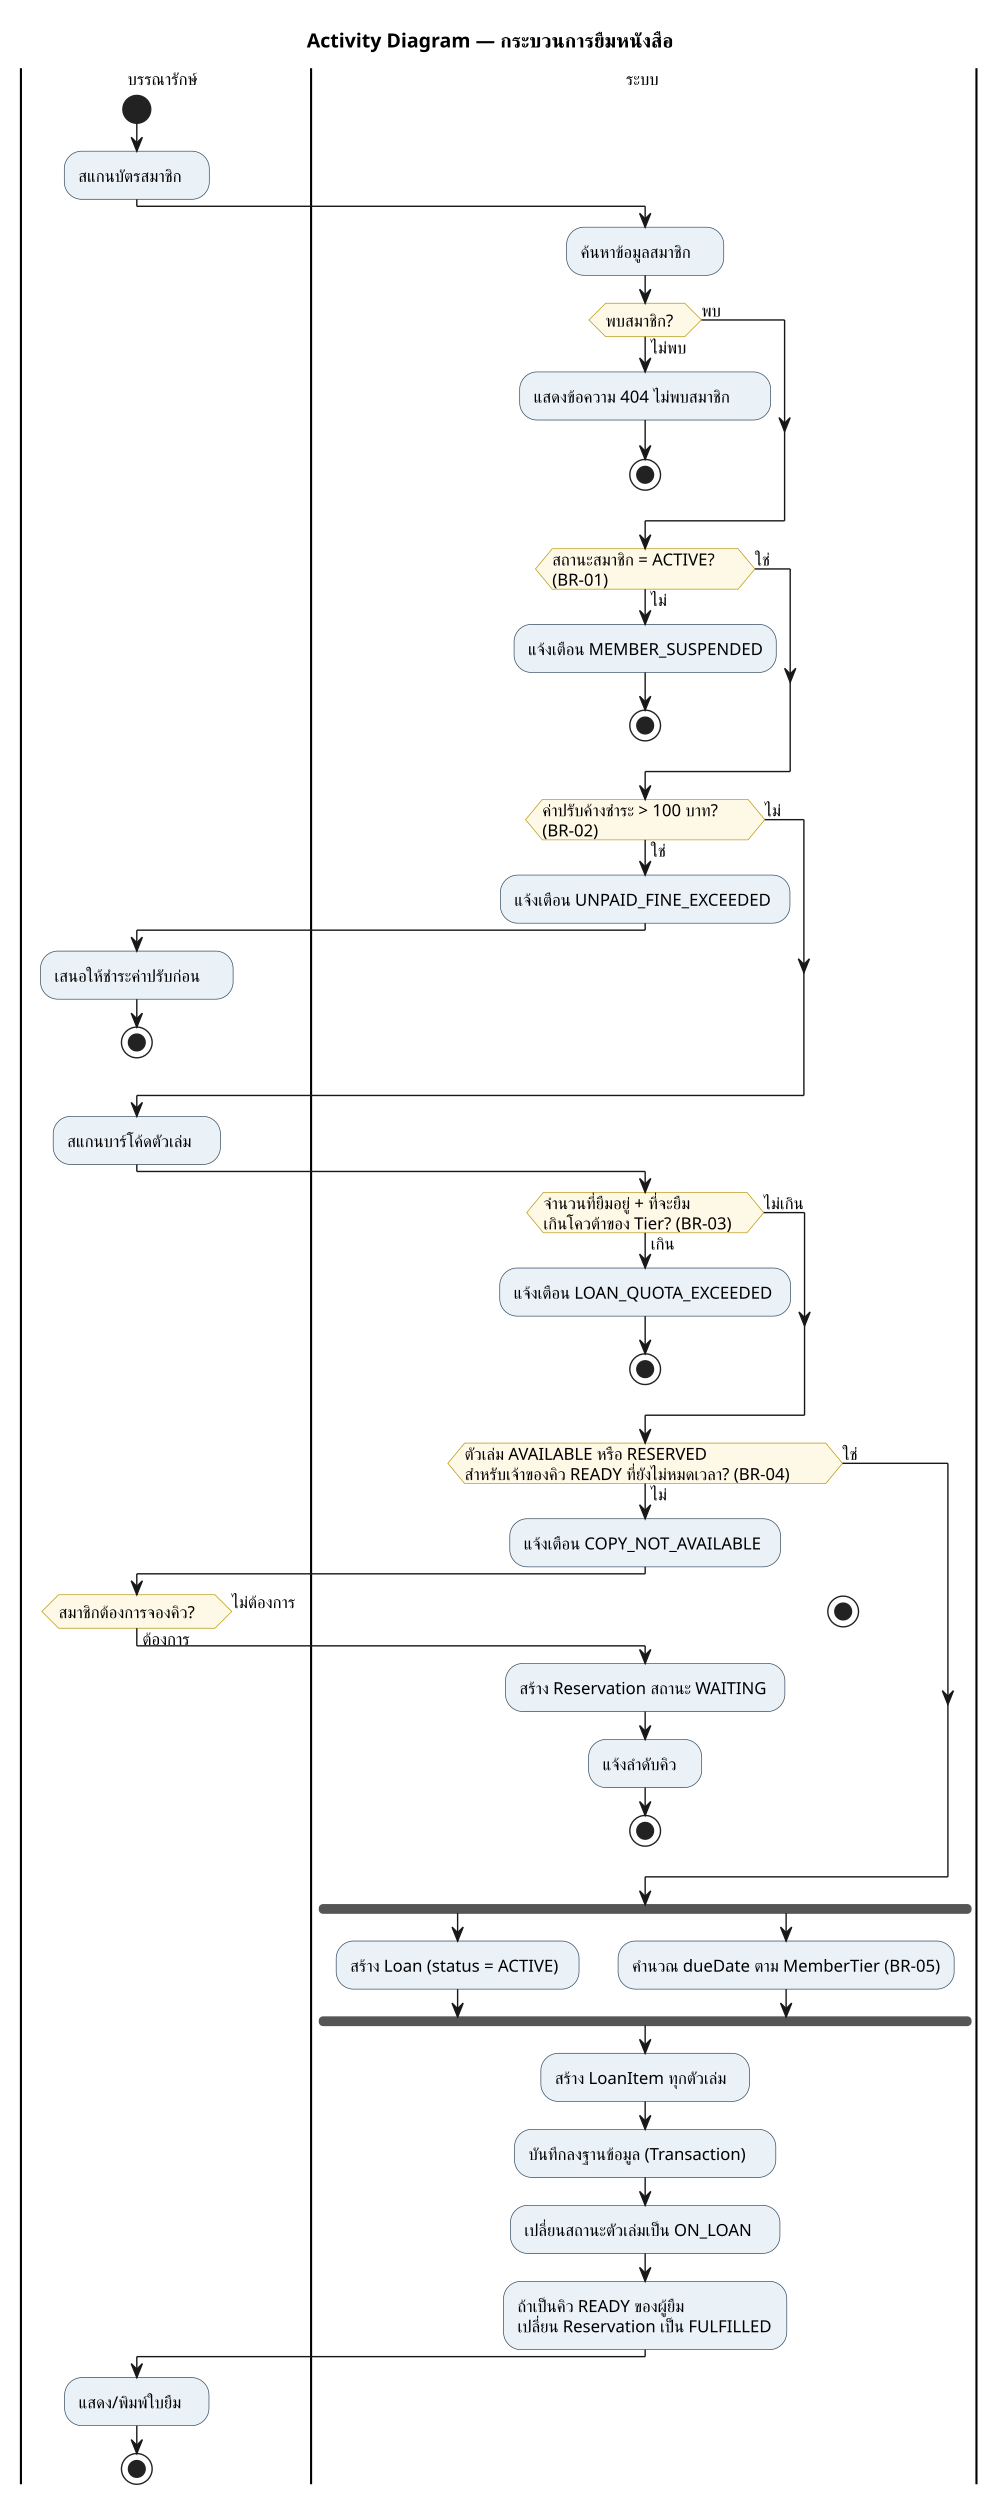
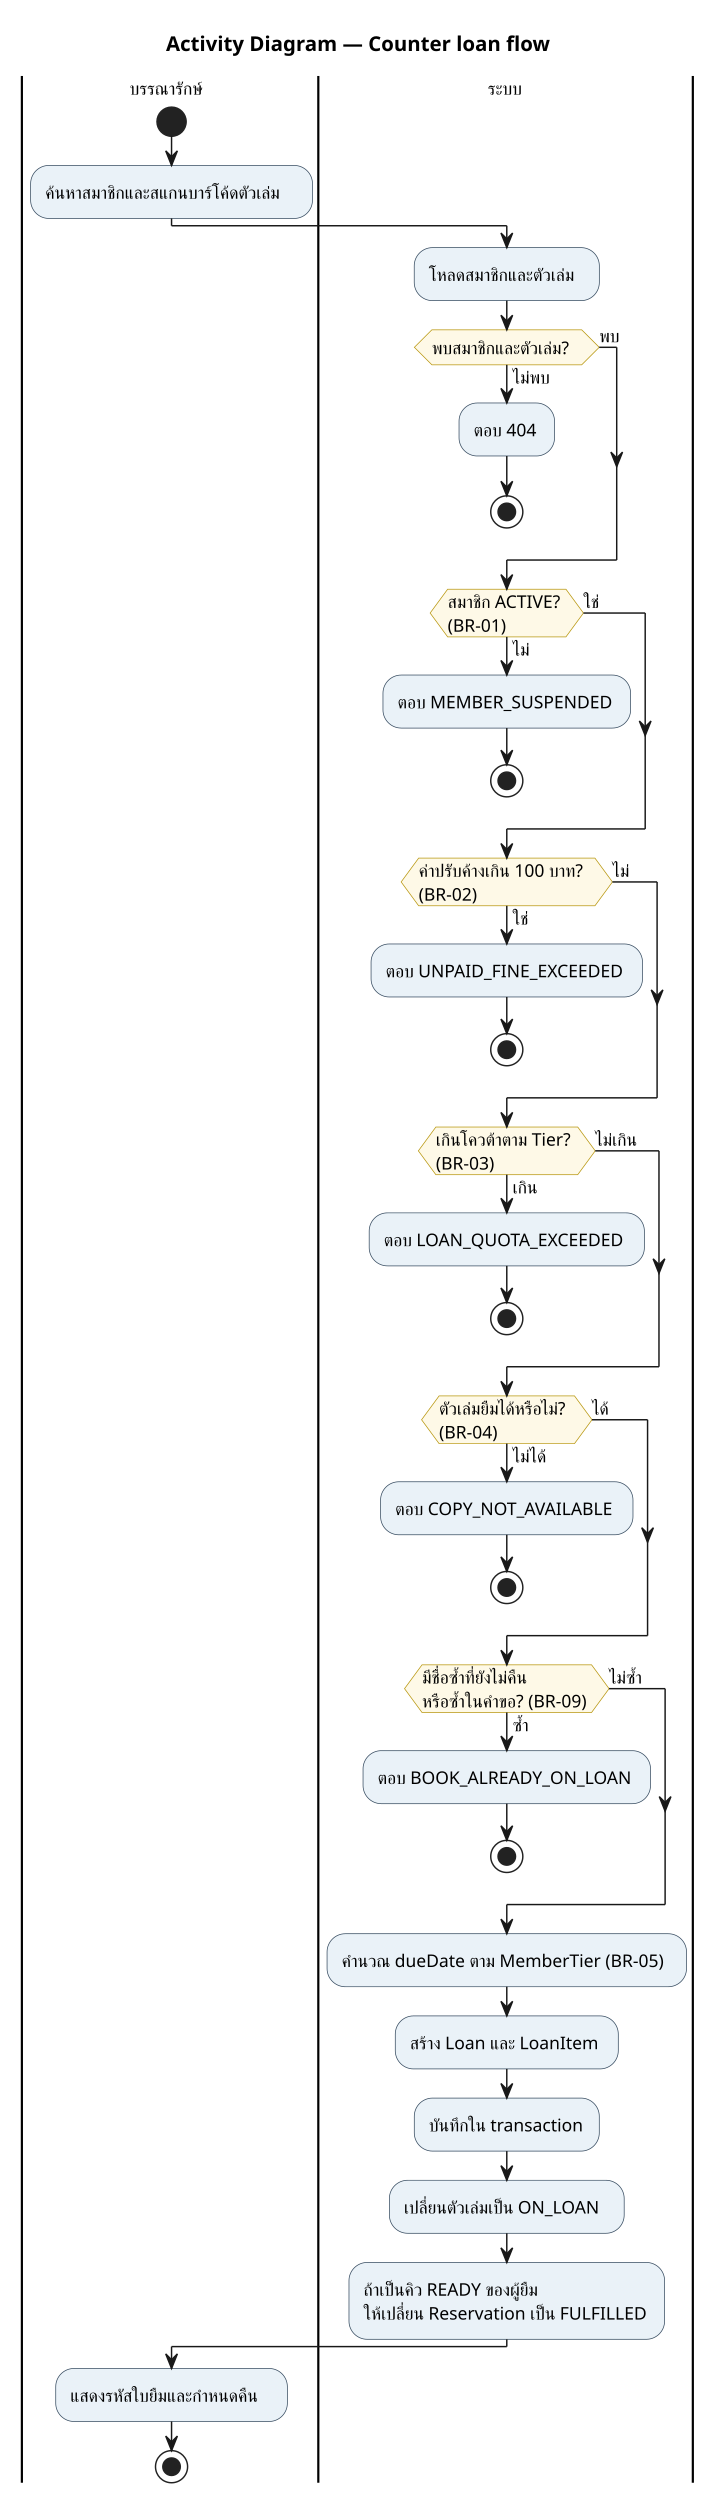
- <svg xmlns="http://www.w3.org/2000/svg" contentStyleType="text/css" data-diagram-type="ACTIVITY" height="1792px" preserveAspectRatio="none" style="width:718px;height:1792px;background:#FFFFFF;" version="1.1" viewBox="0 0 718 1792" width="718px" zoomAndPan="magnify">
+ <svg xmlns="http://www.w3.org/2000/svg" contentStyleType="text/css" data-diagram-type="ACTIVITY" height="1714px" preserveAspectRatio="none" style="width:493px;height:1714px;background:#FFFFFF;" version="1.1" viewBox="0 0 493 1714" width="493px" zoomAndPan="magnify">
  <defs />
  <g>
-     <text fill="#000000" font-family="Tahoma" font-size="14" font-weight="bold" lengthAdjust="spacing" textLength="276.008" x="219.898" y="34.007">Activity Diagram — กระบวนการยืมหนังสือ</text>
-     <rect fill="none" height="14.484" style="stroke:none;stroke-width:1;" width="685.803" x="15" y="48.898" />
-     <ellipse cx="98.06" cy="78.383" fill="#222222" rx="10" ry="10" style="stroke:#222222;stroke-width:1;" />
-     <rect fill="#EAF2F8" height="34.484" rx="12.5" ry="12.5" style="stroke:#34495E;stroke-width:0.5;" width="103.941" x="46.089" y="108.383" />
-     <text fill="#000000" font-family="Tahoma" font-size="12" lengthAdjust="spacing" textLength="83.941" x="56.089" y="130.389">สแกนบัตรสมาชิก</text>
-     <rect fill="#EAF2F8" height="34.484" rx="12.5" ry="12.5" style="stroke:#34495E;stroke-width:0.5;" width="138.072" x="29.023" y="681.742" />
-     <text fill="#000000" font-family="Tahoma" font-size="12" lengthAdjust="spacing" textLength="118.072" x="39.023" y="703.748">เสนอให้ชำระค่าปรับก่อน</text>
-     <ellipse cx="98.06" cy="747.227" fill="none" rx="11" ry="11" style="stroke:#222222;stroke-width:1;" />
-     <ellipse cx="98.06" cy="747.227" fill="#222222" rx="6" ry="6" style="stroke:#222222;stroke-width:1;" />
-     <rect fill="#EAF2F8" height="34.484" rx="12.5" ry="12.5" style="stroke:#34495E;stroke-width:0.5;" width="119.85" x="38.135" y="800.227" />
-     <text fill="#000000" font-family="Tahoma" font-size="12" lengthAdjust="spacing" textLength="99.85" x="48.135" y="822.232">สแกนบาร์โค้ดตัวเล่ม</text>
-     <polygon fill="#FEF9E7" points="42,1143.117,154.119,1143.117,166.119,1155.117,154.119,1167.117,42,1167.117,30,1155.117,42,1143.117" style="stroke:#B7950B;stroke-width:0.5;" />
-     <text fill="#000000" font-family="Tahoma" font-size="12" lengthAdjust="spacing" textLength="38.543" x="102.06" y="1179.123">ต้องการ</text>
-     <text fill="#000000" font-family="Tahoma" font-size="12" lengthAdjust="spacing" textLength="112.119" x="42" y="1159.881">สมาชิกต้องการจองคิว?</text>
-     <text fill="#000000" font-family="Tahoma" font-size="12" lengthAdjust="spacing" textLength="51.867" x="166.119" y="1152.639">ไม่ต้องการ</text>
-     <rect fill="#EAF2F8" height="34.484" rx="12.5" ry="12.5" style="stroke:#34495E;stroke-width:0.5;" width="103.455" x="46.332" y="1704.234" />
-     <text fill="#000000" font-family="Tahoma" font-size="12" lengthAdjust="spacing" textLength="83.455" x="56.332" y="1726.24">แสดง/พิมพ์ใบยืม</text>
-     <ellipse cx="98.06" cy="1769.719" fill="none" rx="11" ry="11" style="stroke:#222222;stroke-width:1;" />
-     <ellipse cx="98.06" cy="1769.719" fill="#222222" rx="6" ry="6" style="stroke:#222222;stroke-width:1;" />
-     <line style="stroke:#000000;stroke-width:1.5;" x1="15" x2="15" y1="48.898" y2="1780.719" />
-     <rect fill="#EAF2F8" height="34.484" rx="12.5" ry="12.5" style="stroke:#34495E;stroke-width:0.5;" width="112.631" x="406.142" y="162.867" />
-     <text fill="#000000" font-family="Tahoma" font-size="12" lengthAdjust="spacing" textLength="92.631" x="416.142" y="184.873">ค้นหาข้อมูลสมาชิก</text>
-     <rect fill="#EAF2F8" height="34.484" rx="12.5" ry="12.5" style="stroke:#34495E;stroke-width:0.5;" width="179.891" x="372.512" y="266.594" />
-     <text fill="#000000" font-family="Tahoma" font-size="12" lengthAdjust="spacing" textLength="159.891" x="382.512" y="288.6">แสดงข้อความ 404 ไม่พบสมาชิก</text>
-     <ellipse cx="462.457" cy="340.336" fill="none" rx="11" ry="11" style="stroke:#222222;stroke-width:1;" />
-     <ellipse cx="462.457" cy="340.336" fill="#222222" rx="6" ry="6" style="stroke:#222222;stroke-width:1;" />
-     <polygon fill="#FEF9E7" points="434.103,217.352,490.81,217.352,502.81,229.352,490.81,241.352,434.103,241.352,422.103,229.352,434.103,217.352" style="stroke:#B7950B;stroke-width:0.5;" />
-     <text fill="#000000" font-family="Tahoma" font-size="12" lengthAdjust="spacing" textLength="29.379" x="466.457" y="253.357">ไม่พบ</text>
-     <text fill="#000000" font-family="Tahoma" font-size="12" lengthAdjust="spacing" textLength="56.707" x="434.103" y="234.115">พบสมาชิก?</text>
-     <text fill="#000000" font-family="Tahoma" font-size="12" lengthAdjust="spacing" textLength="16.055" x="502.81" y="226.873">พบ</text>
-     <rect fill="#EAF2F8" height="34.484" rx="12.5" ry="12.5" style="stroke:#34495E;stroke-width:0.5;" width="187.918" x="368.498" y="447.547" />
-     <text fill="#000000" font-family="Tahoma" font-size="12" lengthAdjust="spacing" textLength="167.918" x="378.498" y="469.553">แจ้งเตือน MEMBER_SUSPENDED</text>
-     <ellipse cx="462.457" cy="520.047" fill="none" rx="11" ry="11" style="stroke:#222222;stroke-width:1;" />
-     <ellipse cx="462.457" cy="520.047" fill="#222222" rx="6" ry="6" style="stroke:#222222;stroke-width:1;" />
-     <polygon fill="#FEF9E7" points="395.824,393.336,529.09,393.336,541.09,407.82,529.09,422.305,395.824,422.305,383.824,407.82,395.824,393.336" style="stroke:#B7950B;stroke-width:0.5;" />
-     <text fill="#000000" font-family="Tahoma" font-size="12" lengthAdjust="spacing" textLength="13.324" x="466.457" y="434.31">ไม่</text>
-     <text fill="#000000" font-family="Tahoma" font-size="12" lengthAdjust="spacing" textLength="129.516" x="395.824" y="405.342">สถานะสมาชิก = ACTIVE?</text>
-     <text fill="#000000" font-family="Tahoma" font-size="12" lengthAdjust="spacing" textLength="41.168" x="395.824" y="419.826">(BR-01)</text>
-     <text fill="#000000" font-family="Tahoma" font-size="12" lengthAdjust="spacing" textLength="12.826" x="541.09" y="405.342">ใช่</text>
-     <rect fill="#EAF2F8" height="34.484" rx="12.5" ry="12.5" style="stroke:#34495E;stroke-width:0.5;" width="207.547" x="358.684" y="627.258" />
-     <text fill="#000000" font-family="Tahoma" font-size="12" lengthAdjust="spacing" textLength="187.547" x="368.684" y="649.264">แจ้งเตือน UNPAID_FINE_EXCEEDED</text>
-     <polygon fill="#FEF9E7" points="388.717,573.047,536.197,573.047,548.197,587.531,536.197,602.016,388.717,602.016,376.717,587.531,388.717,573.047" style="stroke:#B7950B;stroke-width:0.5;" />
-     <text fill="#000000" font-family="Tahoma" font-size="12" lengthAdjust="spacing" textLength="12.826" x="466.457" y="614.021">ใช่</text>
-     <text fill="#000000" font-family="Tahoma" font-size="12" lengthAdjust="spacing" textLength="143.731" x="388.717" y="585.053">ค่าปรับค้างชำระ &gt; 100 บาท?</text>
-     <text fill="#000000" font-family="Tahoma" font-size="12" lengthAdjust="spacing" textLength="41.168" x="388.717" y="599.537">(BR-02)</text>
-     <text fill="#000000" font-family="Tahoma" font-size="12" lengthAdjust="spacing" textLength="13.324" x="548.197" y="585.053">ไม่</text>
-     <rect fill="#EAF2F8" height="34.484" rx="12.5" ry="12.5" style="stroke:#34495E;stroke-width:0.5;" width="208.484" x="358.215" y="908.922" />
-     <text fill="#000000" font-family="Tahoma" font-size="12" lengthAdjust="spacing" textLength="188.484" x="368.215" y="930.928">แจ้งเตือน LOAN_QUOTA_EXCEEDED</text>
-     <ellipse cx="462.457" cy="981.422" fill="none" rx="11" ry="11" style="stroke:#222222;stroke-width:1;" />
-     <ellipse cx="462.457" cy="981.422" fill="#222222" rx="6" ry="6" style="stroke:#222222;stroke-width:1;" />
-     <polygon fill="#FEF9E7" points="389.496,854.711,535.418,854.711,547.418,869.195,535.418,883.68,389.496,883.68,377.496,869.195,389.496,854.711" style="stroke:#B7950B;stroke-width:0.5;" />
-     <text fill="#000000" font-family="Tahoma" font-size="12" lengthAdjust="spacing" textLength="18.469" x="466.457" y="895.686">เกิน</text>
-     <text fill="#000000" font-family="Tahoma" font-size="12" lengthAdjust="spacing" textLength="120.826" x="389.496" y="866.717">จำนวนที่ยืมอยู่ + ที่จะยืม</text>
-     <text fill="#000000" font-family="Tahoma" font-size="12" lengthAdjust="spacing" textLength="145.922" x="389.496" y="881.201">เกินโควต้าของ Tier? (BR-03)</text>
-     <text fill="#000000" font-family="Tahoma" font-size="12" lengthAdjust="spacing" textLength="31.793" x="547.418" y="866.717">ไม่เกิน</text>
-     <rect fill="#EAF2F8" height="34.484" rx="12.5" ry="12.5" style="stroke:#34495E;stroke-width:0.5;" width="194.088" x="365.413" y="1088.633" />
-     <text fill="#000000" font-family="Tahoma" font-size="12" lengthAdjust="spacing" textLength="174.088" x="375.413" y="1110.639">แจ้งเตือน COPY_NOT_AVAILABLE</text>
-     <rect fill="#EAF2F8" height="34.484" rx="12.5" ry="12.5" style="stroke:#34495E;stroke-width:0.5;" width="200.269" x="362.322" y="1192.359" />
-     <text fill="#000000" font-family="Tahoma" font-size="12" lengthAdjust="spacing" textLength="180.269" x="372.322" y="1214.365">สร้าง Reservation สถานะ WAITING</text>
-     <rect fill="#EAF2F8" height="34.484" rx="12.5" ry="12.5" style="stroke:#34495E;stroke-width:0.5;" width="81.037" x="421.938" y="1246.844" />
-     <text fill="#000000" font-family="Tahoma" font-size="12" lengthAdjust="spacing" textLength="61.037" x="431.938" y="1268.85">แจ้งลำดับคิว</text>
-     <ellipse cx="462.457" cy="1312.328" fill="none" rx="11" ry="11" style="stroke:#222222;stroke-width:1;" />
-     <ellipse cx="462.457" cy="1312.328" fill="#222222" rx="6" ry="6" style="stroke:#222222;stroke-width:1;" />
-     <ellipse cx="604.384" cy="1155.117" fill="none" rx="11" ry="11" style="stroke:#222222;stroke-width:1;" />
-     <ellipse cx="604.384" cy="1155.117" fill="#222222" rx="6" ry="6" style="stroke:#222222;stroke-width:1;" />
-     <polygon fill="#FEF9E7" points="333.023,1034.422,591.891,1034.422,603.891,1048.906,591.891,1063.391,333.023,1063.391,321.023,1048.906,333.023,1034.422" style="stroke:#B7950B;stroke-width:0.5;" />
-     <text fill="#000000" font-family="Tahoma" font-size="12" lengthAdjust="spacing" textLength="13.324" x="466.457" y="1075.397">ไม่</text>
-     <text fill="#000000" font-family="Tahoma" font-size="12" lengthAdjust="spacing" textLength="179.397" x="333.023" y="1046.428">ตัวเล่ม AVAILABLE หรือ RESERVED</text>
-     <text fill="#000000" font-family="Tahoma" font-size="12" lengthAdjust="spacing" textLength="258.867" x="333.023" y="1060.912">สำหรับเจ้าของคิว READY ที่ยังไม่หมดเวลา? (BR-04)</text>
-     <text fill="#000000" font-family="Tahoma" font-size="12" lengthAdjust="spacing" textLength="12.826" x="603.891" y="1046.428">ใช่</text>
-     <rect fill="#555555" height="6" rx="2.5" ry="2.5" style="stroke:#555555;stroke-width:1;" width="466.941" x="228.986" y="1365.328" />
-     <rect fill="#EAF2F8" height="34.484" rx="12.5" ry="12.5" style="stroke:#34495E;stroke-width:0.5;" width="174.072" x="240.986" y="1391.328" />
-     <text fill="#000000" font-family="Tahoma" font-size="12" lengthAdjust="spacing" textLength="154.072" x="250.986" y="1413.334">สร้าง Loan (status = ACTIVE)</text>
-     <rect fill="#EAF2F8" height="34.484" rx="12.5" ry="12.5" style="stroke:#34495E;stroke-width:0.5;" width="240.869" x="443.059" y="1391.328" />
-     <text fill="#000000" font-family="Tahoma" font-size="12" lengthAdjust="spacing" textLength="220.869" x="453.059" y="1413.334">คำนวณ dueDate ตาม MemberTier (BR-05)</text>
-     <rect fill="#555555" height="6" rx="2.5" ry="2.5" style="stroke:#555555;stroke-width:1;" width="466.941" x="228.986" y="1445.812" />
-     <rect fill="#EAF2F8" height="34.484" rx="12.5" ry="12.5" style="stroke:#34495E;stroke-width:0.5;" width="149.533" x="387.69" y="1471.812" />
-     <text fill="#000000" font-family="Tahoma" font-size="12" lengthAdjust="spacing" textLength="129.533" x="397.69" y="1493.818">สร้าง LoanItem ทุกตัวเล่ม</text>
-     <rect fill="#EAF2F8" height="34.484" rx="12.5" ry="12.5" style="stroke:#34495E;stroke-width:0.5;" width="187.262" x="368.826" y="1526.297" />
-     <text fill="#000000" font-family="Tahoma" font-size="12" lengthAdjust="spacing" textLength="167.262" x="378.826" y="1548.303">บันทึกลงฐานข้อมูล (Transaction)</text>
-     <rect fill="#EAF2F8" height="34.484" rx="12.5" ry="12.5" style="stroke:#34495E;stroke-width:0.5;" width="193.203" x="365.856" y="1580.781" />
-     <text fill="#000000" font-family="Tahoma" font-size="12" lengthAdjust="spacing" textLength="173.203" x="375.856" y="1602.787">เปลี่ยนสถานะตัวเล่มเป็น ON_LOAN</text>
-     <rect fill="#EAF2F8" height="48.969" rx="12.5" ry="12.5" style="stroke:#34495E;stroke-width:0.5;" width="203.006" x="360.954" y="1635.266" />
-     <text fill="#000000" font-family="Tahoma" font-size="12" lengthAdjust="spacing" textLength="130.975" x="370.954" y="1657.272">ถ้าเป็นคิว READY ของผู้ยืม</text>
-     <text fill="#000000" font-family="Tahoma" font-size="12" lengthAdjust="spacing" textLength="183.006" x="370.954" y="1671.756">เปลี่ยน Reservation เป็น FULFILLED</text>
-     <line style="stroke:#000000;stroke-width:1.5;" x1="222.986" x2="222.986" y1="48.898" y2="1780.719" />
-     <line style="stroke:#000000;stroke-width:1.5;" x1="699.928" x2="699.928" y1="48.898" y2="1780.719" />
-     <line style="stroke:#181818;stroke-width:1;" x1="98.06" x2="98.06" y1="88.383" y2="108.383" />
-     <polygon fill="#181818" points="94.06,98.383,98.06,108.383,102.06,98.383,98.06,102.383" style="stroke:#181818;stroke-width:1;" />
-     <line style="stroke:#181818;stroke-width:1;" x1="98.06" x2="98.06" y1="716.227" y2="736.227" />
-     <polygon fill="#181818" points="94.06,726.227,98.06,736.227,102.06,726.227,98.06,730.227" style="stroke:#181818;stroke-width:1;" />
-     <line style="stroke:#181818;stroke-width:1;" x1="98.06" x2="98.06" y1="1738.719" y2="1758.719" />
-     <polygon fill="#181818" points="94.06,1748.719,98.06,1758.719,102.06,1748.719,98.06,1752.719" style="stroke:#181818;stroke-width:1;" />
-     <line style="stroke:#181818;stroke-width:1;" x1="462.457" x2="462.457" y1="301.078" y2="329.336" />
-     <polygon fill="#181818" points="458.457,319.336,462.457,329.336,466.457,319.336,462.457,323.336" style="stroke:#181818;stroke-width:1;" />
-     <line style="stroke:#181818;stroke-width:1;" x1="462.457" x2="462.457" y1="241.352" y2="266.594" />
-     <polygon fill="#181818" points="458.457,256.594,462.457,266.594,466.457,256.594,462.457,260.594" style="stroke:#181818;stroke-width:1;" />
-     <line style="stroke:#181818;stroke-width:1;" x1="502.81" x2="562.402" y1="229.352" y2="229.352" />
-     <polygon fill="#181818" points="558.402,299.336,562.402,309.336,566.402,299.336,562.402,303.336" style="stroke:#181818;stroke-width:1;" />
-     <line style="stroke:#181818;stroke-width:1;" x1="562.402" x2="562.402" y1="229.352" y2="373.336" />
-     <line style="stroke:#181818;stroke-width:1;" x1="562.402" x2="462.457" y1="373.336" y2="373.336" />
-     <line style="stroke:#181818;stroke-width:1;" x1="462.457" x2="462.457" y1="373.336" y2="393.336" />
-     <polygon fill="#181818" points="458.457,383.336,462.457,393.336,466.457,383.336,462.457,387.336" style="stroke:#181818;stroke-width:1;" />
-     <line style="stroke:#181818;stroke-width:1;" x1="462.457" x2="462.457" y1="197.352" y2="217.352" />
-     <polygon fill="#181818" points="458.457,207.352,462.457,217.352,466.457,207.352,462.457,211.352" style="stroke:#181818;stroke-width:1;" />
-     <line style="stroke:#181818;stroke-width:1;" x1="462.457" x2="462.457" y1="482.031" y2="509.047" />
-     <polygon fill="#181818" points="458.457,499.047,462.457,509.047,466.457,499.047,462.457,503.047" style="stroke:#181818;stroke-width:1;" />
-     <line style="stroke:#181818;stroke-width:1;" x1="462.457" x2="462.457" y1="422.305" y2="447.547" />
-     <polygon fill="#181818" points="458.457,437.547,462.457,447.547,466.457,437.547,462.457,441.547" style="stroke:#181818;stroke-width:1;" />
-     <line style="stroke:#181818;stroke-width:1;" x1="541.09" x2="566.416" y1="407.82" y2="407.82" />
-     <polygon fill="#181818" points="562.416,479.047,566.416,489.047,570.416,479.047,566.416,483.047" style="stroke:#181818;stroke-width:1;" />
-     <line style="stroke:#181818;stroke-width:1;" x1="566.416" x2="566.416" y1="407.82" y2="553.047" />
-     <line style="stroke:#181818;stroke-width:1;" x1="566.416" x2="462.457" y1="553.047" y2="553.047" />
-     <line style="stroke:#181818;stroke-width:1;" x1="462.457" x2="462.457" y1="553.047" y2="573.047" />
-     <polygon fill="#181818" points="458.457,563.047,462.457,573.047,466.457,563.047,462.457,567.047" style="stroke:#181818;stroke-width:1;" />
-     <line style="stroke:#181818;stroke-width:1;" x1="462.457" x2="462.457" y1="602.016" y2="627.258" />
-     <polygon fill="#181818" points="458.457,617.258,462.457,627.258,466.457,617.258,462.457,621.258" style="stroke:#181818;stroke-width:1;" />
-     <line style="stroke:#181818;stroke-width:1;" x1="548.197" x2="576.231" y1="587.531" y2="587.531" />
-     <polygon fill="#181818" points="572.231,687.25,576.231,697.25,580.231,687.25,576.231,691.25" style="stroke:#181818;stroke-width:1;" />
-     <line style="stroke:#181818;stroke-width:1;" x1="576.231" x2="576.231" y1="587.531" y2="785.227" />
-     <line style="stroke:#181818;stroke-width:1;" x1="576.231" x2="98.06" y1="785.227" y2="785.227" />
-     <line style="stroke:#181818;stroke-width:1;" x1="98.06" x2="98.06" y1="785.227" y2="800.227" />
-     <polygon fill="#181818" points="94.06,790.227,98.06,800.227,102.06,790.227,98.06,794.227" style="stroke:#181818;stroke-width:1;" />
-     <line style="stroke:#181818;stroke-width:1;" x1="462.457" x2="462.457" y1="943.406" y2="970.422" />
-     <polygon fill="#181818" points="458.457,960.422,462.457,970.422,466.457,960.422,462.457,964.422" style="stroke:#181818;stroke-width:1;" />
-     <line style="stroke:#181818;stroke-width:1;" x1="462.457" x2="462.457" y1="883.68" y2="908.922" />
-     <polygon fill="#181818" points="458.457,898.922,462.457,908.922,466.457,898.922,462.457,902.922" style="stroke:#181818;stroke-width:1;" />
-     <line style="stroke:#181818;stroke-width:1;" x1="547.418" x2="576.699" y1="869.195" y2="869.195" />
-     <polygon fill="#181818" points="572.699,940.422,576.699,950.422,580.699,940.422,576.699,944.422" style="stroke:#181818;stroke-width:1;" />
-     <line style="stroke:#181818;stroke-width:1;" x1="576.699" x2="576.699" y1="869.195" y2="1014.422" />
-     <line style="stroke:#181818;stroke-width:1;" x1="576.699" x2="462.457" y1="1014.422" y2="1014.422" />
-     <line style="stroke:#181818;stroke-width:1;" x1="462.457" x2="462.457" y1="1014.422" y2="1034.422" />
-     <polygon fill="#181818" points="458.457,1024.422,462.457,1034.422,466.457,1024.422,462.457,1028.422" style="stroke:#181818;stroke-width:1;" />
-     <line style="stroke:#181818;stroke-width:1;" x1="462.457" x2="462.457" y1="1226.844" y2="1246.844" />
-     <polygon fill="#181818" points="458.457,1236.844,462.457,1246.844,466.457,1236.844,462.457,1240.844" style="stroke:#181818;stroke-width:1;" />
-     <line style="stroke:#181818;stroke-width:1;" x1="462.457" x2="462.457" y1="1281.328" y2="1301.328" />
-     <polygon fill="#181818" points="458.457,1291.328,462.457,1301.328,466.457,1291.328,462.457,1295.328" style="stroke:#181818;stroke-width:1;" />
-     <line style="stroke:#181818;stroke-width:1;" x1="462.457" x2="462.457" y1="1063.391" y2="1088.633" />
-     <polygon fill="#181818" points="458.457,1078.633,462.457,1088.633,466.457,1078.633,462.457,1082.633" style="stroke:#181818;stroke-width:1;" />
-     <line style="stroke:#181818;stroke-width:1;" x1="603.891" x2="679.459" y1="1048.906" y2="1048.906" />
-     <polygon fill="#181818" points="675.459,1211.859,679.459,1221.859,683.459,1211.859,679.459,1215.859" style="stroke:#181818;stroke-width:1;" />
-     <line style="stroke:#181818;stroke-width:1;" x1="679.459" x2="679.459" y1="1048.906" y2="1345.328" />
-     <line style="stroke:#181818;stroke-width:1;" x1="679.459" x2="462.457" y1="1345.328" y2="1345.328" />
-     <line style="stroke:#181818;stroke-width:1;" x1="462.457" x2="462.457" y1="1345.328" y2="1365.328" />
-     <polygon fill="#181818" points="458.457,1355.328,462.457,1365.328,466.457,1355.328,462.457,1359.328" style="stroke:#181818;stroke-width:1;" />
-     <line style="stroke:#181818;stroke-width:1;" x1="328.022" x2="328.022" y1="1371.328" y2="1391.328" />
-     <polygon fill="#181818" points="324.022,1381.328,328.022,1391.328,332.022,1381.328,328.022,1385.328" style="stroke:#181818;stroke-width:1;" />
-     <line style="stroke:#181818;stroke-width:1;" x1="563.493" x2="563.493" y1="1371.328" y2="1391.328" />
-     <polygon fill="#181818" points="559.493,1381.328,563.493,1391.328,567.493,1381.328,563.493,1385.328" style="stroke:#181818;stroke-width:1;" />
-     <line style="stroke:#181818;stroke-width:1;" x1="328.022" x2="328.022" y1="1425.812" y2="1445.812" />
-     <polygon fill="#181818" points="324.022,1435.812,328.022,1445.812,332.022,1435.812,328.022,1439.812" style="stroke:#181818;stroke-width:1;" />
-     <line style="stroke:#181818;stroke-width:1;" x1="563.493" x2="563.493" y1="1425.812" y2="1445.812" />
-     <polygon fill="#181818" points="559.493,1435.812,563.493,1445.812,567.493,1435.812,563.493,1439.812" style="stroke:#181818;stroke-width:1;" />
-     <line style="stroke:#181818;stroke-width:1;" x1="462.457" x2="462.457" y1="1451.812" y2="1471.812" />
-     <polygon fill="#181818" points="458.457,1461.812,462.457,1471.812,466.457,1461.812,462.457,1465.812" style="stroke:#181818;stroke-width:1;" />
-     <line style="stroke:#181818;stroke-width:1;" x1="462.457" x2="462.457" y1="1506.297" y2="1526.297" />
-     <polygon fill="#181818" points="458.457,1516.297,462.457,1526.297,466.457,1516.297,462.457,1520.297" style="stroke:#181818;stroke-width:1;" />
-     <line style="stroke:#181818;stroke-width:1;" x1="462.457" x2="462.457" y1="1560.781" y2="1580.781" />
-     <polygon fill="#181818" points="458.457,1570.781,462.457,1580.781,466.457,1570.781,462.457,1574.781" style="stroke:#181818;stroke-width:1;" />
-     <line style="stroke:#181818;stroke-width:1;" x1="462.457" x2="462.457" y1="1615.266" y2="1635.266" />
-     <polygon fill="#181818" points="458.457,1625.266,462.457,1635.266,466.457,1625.266,462.457,1629.266" style="stroke:#181818;stroke-width:1;" />
-     <line style="stroke:#181818;stroke-width:1;" x1="98.06" x2="98.06" y1="142.867" y2="147.867" />
-     <line style="stroke:#181818;stroke-width:1;" x1="98.06" x2="462.457" y1="147.867" y2="147.867" />
-     <line style="stroke:#181818;stroke-width:1;" x1="462.457" x2="462.457" y1="147.867" y2="162.867" />
-     <polygon fill="#181818" points="458.457,152.867,462.457,162.867,466.457,152.867,462.457,156.867" style="stroke:#181818;stroke-width:1;" />
-     <line style="stroke:#181818;stroke-width:1;" x1="462.457" x2="462.457" y1="661.742" y2="666.742" />
-     <line style="stroke:#181818;stroke-width:1;" x1="462.457" x2="98.06" y1="666.742" y2="666.742" />
-     <line style="stroke:#181818;stroke-width:1;" x1="98.06" x2="98.06" y1="666.742" y2="681.742" />
-     <polygon fill="#181818" points="94.06,671.742,98.06,681.742,102.06,671.742,98.06,675.742" style="stroke:#181818;stroke-width:1;" />
-     <line style="stroke:#181818;stroke-width:1;" x1="98.06" x2="98.06" y1="834.711" y2="839.711" />
-     <line style="stroke:#181818;stroke-width:1;" x1="98.06" x2="462.457" y1="839.711" y2="839.711" />
-     <line style="stroke:#181818;stroke-width:1;" x1="462.457" x2="462.457" y1="839.711" y2="854.711" />
-     <polygon fill="#181818" points="458.457,844.711,462.457,854.711,466.457,844.711,462.457,848.711" style="stroke:#181818;stroke-width:1;" />
-     <line style="stroke:#181818;stroke-width:1;" x1="98.06" x2="98.06" y1="1167.117" y2="1179.738" />
-     <line style="stroke:#181818;stroke-width:1;" x1="98.06" x2="462.457" y1="1179.738" y2="1179.738" />
-     <line style="stroke:#181818;stroke-width:1;" x1="462.457" x2="462.457" y1="1179.738" y2="1192.359" />
-     <polygon fill="#181818" points="458.457,1182.359,462.457,1192.359,466.457,1182.359,462.457,1186.359" style="stroke:#181818;stroke-width:1;" />
-     <line style="stroke:#181818;stroke-width:1;" x1="462.457" x2="462.457" y1="1123.117" y2="1128.117" />
-     <line style="stroke:#181818;stroke-width:1;" x1="462.457" x2="98.06" y1="1128.117" y2="1128.117" />
-     <line style="stroke:#181818;stroke-width:1;" x1="98.06" x2="98.06" y1="1128.117" y2="1143.117" />
-     <polygon fill="#181818" points="94.06,1133.117,98.06,1143.117,102.06,1133.117,98.06,1137.117" style="stroke:#181818;stroke-width:1;" />
-     <line style="stroke:#181818;stroke-width:1;" x1="462.457" x2="462.457" y1="1684.234" y2="1689.234" />
-     <line style="stroke:#181818;stroke-width:1;" x1="462.457" x2="98.06" y1="1689.234" y2="1689.234" />
-     <line style="stroke:#181818;stroke-width:1;" x1="98.06" x2="98.06" y1="1689.234" y2="1704.234" />
-     <polygon fill="#181818" points="94.06,1694.234,98.06,1704.234,102.06,1694.234,98.06,1698.234" style="stroke:#181818;stroke-width:1;" />
-     <text fill="#000000" font-family="Tahoma" font-size="12" lengthAdjust="spacing" textLength="55.137" x="91.425" y="60.904">บรรณารักษ์</text>
-     <text fill="#000000" font-family="Tahoma" font-size="12" lengthAdjust="spacing" textLength="25.646" x="448.634" y="60.904">ระบบ</text>
+     <text fill="#000000" font-family="Tahoma" font-size="14" font-weight="bold" lengthAdjust="spacing" textLength="262.947" x="113.808" y="34.966">Activity Diagram — Counter loan flow</text>
+     <rect fill="none" height="16.344" style="stroke:none;stroke-width:1;" width="460.563" x="15" y="52.084" />
+     <ellipse cx="117.617" cy="83.428" fill="#222222" rx="10" ry="10" style="stroke:#222222;stroke-width:1;" />
+     <rect fill="#EAF2F8" height="36.344" rx="12.5" ry="12.5" style="stroke:#34495E;stroke-width:0.5;" width="193.233" x="21" y="113.428" />
+     <text fill="#000000" font-family="Tahoma" font-size="12" lengthAdjust="spacing" textLength="173.233" x="31" y="136.256">ค้นหาสมาชิกและสแกนบาร์โค้ดตัวเล่ม</text>
+     <rect fill="#EAF2F8" height="36.344" rx="12.5" ry="12.5" style="stroke:#34495E;stroke-width:0.5;" width="158.805" x="38.214" y="1623.826" />
+     <text fill="#000000" font-family="Tahoma" font-size="12" lengthAdjust="spacing" textLength="138.805" x="48.214" y="1646.655">แสดงรหัสใบยืมและกำหนดคืน</text>
+     <ellipse cx="117.617" cy="1691.171" fill="none" rx="11" ry="11" style="stroke:#222222;stroke-width:1;" />
+     <ellipse cx="117.617" cy="1691.171" fill="#222222" rx="6" ry="6" style="stroke:#222222;stroke-width:1;" />
+     <line style="stroke:#000000;stroke-width:1.5;" x1="15" x2="15" y1="52.084" y2="1702.171" />
+     <rect fill="#EAF2F8" height="36.344" rx="12.5" ry="12.5" style="stroke:#34495E;stroke-width:0.5;" width="126.909" x="284" y="169.772" />
+     <text fill="#000000" font-family="Tahoma" font-size="12" lengthAdjust="spacing" textLength="106.909" x="294" y="192.6">โหลดสมาชิกและตัวเล่ม</text>
+     <rect fill="#EAF2F8" height="36.344" rx="12.5" ry="12.5" style="stroke:#34495E;stroke-width:0.5;" width="65.48" x="314.714" y="276.288" />
+     <text fill="#000000" font-family="Tahoma" font-size="12" lengthAdjust="spacing" textLength="45.48" x="324.714" y="299.116">ตอบ 404</text>
+     <ellipse cx="347.454" cy="350.96" fill="none" rx="11" ry="11" style="stroke:#222222;stroke-width:1;" />
+     <ellipse cx="347.454" cy="350.96" fill="#222222" rx="6" ry="6" style="stroke:#222222;stroke-width:1;" />
+     <polygon fill="#FEF9E7" points="296.094,226.116,398.815,226.116,410.815,238.116,398.815,250.116,296.094,250.116,284.094,238.116,296.094,226.116" style="stroke:#B7950B;stroke-width:0.5;" />
+     <text fill="#000000" font-family="Tahoma" font-size="12" lengthAdjust="spacing" textLength="26.604" x="351.454" y="262.944">ไม่พบ</text>
+     <text fill="#000000" font-family="Tahoma" font-size="12" lengthAdjust="spacing" textLength="102.721" x="296.094" y="242.772">พบสมาชิกและตัวเล่ม?</text>
+     <text fill="#000000" font-family="Tahoma" font-size="12" lengthAdjust="spacing" textLength="15.588" x="410.815" y="234.6">พบ</text>
+     <rect fill="#EAF2F8" height="36.344" rx="12.5" ry="12.5" style="stroke:#34495E;stroke-width:0.5;" width="169.785" x="262.562" y="462.821" />
+     <text fill="#000000" font-family="Tahoma" font-size="12" lengthAdjust="spacing" textLength="149.785" x="272.562" y="485.649">ตอบ MEMBER_SUSPENDED</text>
+     <ellipse cx="347.454" cy="535.321" fill="none" rx="11" ry="11" style="stroke:#222222;stroke-width:1;" />
+     <ellipse cx="347.454" cy="535.321" fill="#222222" rx="6" ry="6" style="stroke:#222222;stroke-width:1;" />
+     <polygon fill="#FEF9E7" points="306.906,403.96,388.002,403.96,400.002,420.305,388.002,436.649,306.906,436.649,294.906,420.305,306.906,403.96" style="stroke:#B7950B;stroke-width:0.5;" />
+     <text fill="#000000" font-family="Tahoma" font-size="12" lengthAdjust="spacing" textLength="11.016" x="351.454" y="449.477">ไม่</text>
+     <text fill="#000000" font-family="Tahoma" font-size="12" lengthAdjust="spacing" textLength="81.097" x="306.906" y="416.788">สมาชิก ACTIVE?</text>
+     <text fill="#000000" font-family="Tahoma" font-size="12" lengthAdjust="spacing" textLength="40.056" x="306.906" y="433.133">(BR-01)</text>
+     <text fill="#000000" font-family="Tahoma" font-size="12" lengthAdjust="spacing" textLength="10.068" x="400.002" y="416.788">ใช่</text>
+     <rect fill="#EAF2F8" height="36.344" rx="12.5" ry="12.5" style="stroke:#34495E;stroke-width:0.5;" width="186.105" x="254.401" y="647.181" />
+     <text fill="#000000" font-family="Tahoma" font-size="12" lengthAdjust="spacing" textLength="166.105" x="264.401" y="670.009">ตอบ UNPAID_FINE_EXCEEDED</text>
+     <ellipse cx="347.454" cy="719.681" fill="none" rx="11" ry="11" style="stroke:#222222;stroke-width:1;" />
+     <ellipse cx="347.454" cy="719.681" fill="#222222" rx="6" ry="6" style="stroke:#222222;stroke-width:1;" />
+     <polygon fill="#FEF9E7" points="287.028,588.321,407.88,588.321,419.88,604.665,407.88,621.009,287.028,621.009,275.028,604.665,287.028,588.321" style="stroke:#B7950B;stroke-width:0.5;" />
+     <text fill="#000000" font-family="Tahoma" font-size="12" lengthAdjust="spacing" textLength="10.068" x="351.454" y="633.837">ใช่</text>
+     <text fill="#000000" font-family="Tahoma" font-size="12" lengthAdjust="spacing" textLength="120.853" x="287.028" y="601.149">ค่าปรับค้างเกิน 100 บาท?</text>
+     <text fill="#000000" font-family="Tahoma" font-size="12" lengthAdjust="spacing" textLength="40.056" x="287.028" y="617.493">(BR-02)</text>
+     <text fill="#000000" font-family="Tahoma" font-size="12" lengthAdjust="spacing" textLength="11.016" x="419.88" y="601.149">ไม่</text>
+     <rect fill="#EAF2F8" height="36.344" rx="12.5" ry="12.5" style="stroke:#34495E;stroke-width:0.5;" width="188.673" x="253.118" y="831.541" />
+     <text fill="#000000" font-family="Tahoma" font-size="12" lengthAdjust="spacing" textLength="168.673" x="263.118" y="854.369">ตอบ LOAN_QUOTA_EXCEEDED</text>
+     <ellipse cx="347.454" cy="904.041" fill="none" rx="11" ry="11" style="stroke:#222222;stroke-width:1;" />
+     <ellipse cx="347.454" cy="904.041" fill="#222222" rx="6" ry="6" style="stroke:#222222;stroke-width:1;" />
+     <polygon fill="#FEF9E7" points="298.824,772.681,396.084,772.681,408.084,789.025,396.084,805.369,298.824,805.369,286.824,789.025,298.824,772.681" style="stroke:#B7950B;stroke-width:0.5;" />
+     <text fill="#000000" font-family="Tahoma" font-size="12" lengthAdjust="spacing" textLength="18.096" x="351.454" y="818.197">เกิน</text>
+     <text fill="#000000" font-family="Tahoma" font-size="12" lengthAdjust="spacing" textLength="97.261" x="298.824" y="785.509">เกินโควต้าตาม Tier?</text>
+     <text fill="#000000" font-family="Tahoma" font-size="12" lengthAdjust="spacing" textLength="40.056" x="298.824" y="801.853">(BR-03)</text>
+     <text fill="#000000" font-family="Tahoma" font-size="12" lengthAdjust="spacing" textLength="29.112" x="408.084" y="785.509">ไม่เกิน</text>
+     <rect fill="#EAF2F8" height="36.344" rx="12.5" ry="12.5" style="stroke:#34495E;stroke-width:0.5;" width="173.037" x="260.935" y="1015.902" />
+     <text fill="#000000" font-family="Tahoma" font-size="12" lengthAdjust="spacing" textLength="153.037" x="270.935" y="1038.73">ตอบ COPY_NOT_AVAILABLE</text>
+     <ellipse cx="347.454" cy="1088.401" fill="none" rx="11" ry="11" style="stroke:#222222;stroke-width:1;" />
+     <ellipse cx="347.454" cy="1088.401" fill="#222222" rx="6" ry="6" style="stroke:#222222;stroke-width:1;" />
+     <polygon fill="#FEF9E7" points="301.032,957.041,393.876,957.041,405.876,973.385,393.876,989.73,301.032,989.73,289.032,973.385,301.032,957.041" style="stroke:#B7950B;stroke-width:0.5;" />
+     <text fill="#000000" font-family="Tahoma" font-size="12" lengthAdjust="spacing" textLength="22.056" x="351.454" y="1002.558">ไม่ได้</text>
+     <text fill="#000000" font-family="Tahoma" font-size="12" lengthAdjust="spacing" textLength="92.845" x="301.032" y="969.869">ตัวเล่มยืมได้หรือไม่?</text>
+     <text fill="#000000" font-family="Tahoma" font-size="12" lengthAdjust="spacing" textLength="40.056" x="301.032" y="986.213">(BR-04)</text>
+     <text fill="#000000" font-family="Tahoma" font-size="12" lengthAdjust="spacing" textLength="11.04" x="405.876" y="969.869">ได้</text>
+     <rect fill="#EAF2F8" height="36.344" rx="12.5" ry="12.5" style="stroke:#34495E;stroke-width:0.5;" width="197.097" x="248.905" y="1200.262" />
+     <text fill="#000000" font-family="Tahoma" font-size="12" lengthAdjust="spacing" textLength="177.097" x="258.906" y="1223.09">ตอบ BOOK_ALREADY_ON_LOAN</text>
+     <ellipse cx="347.454" cy="1272.762" fill="none" rx="11" ry="11" style="stroke:#222222;stroke-width:1;" />
+     <ellipse cx="347.454" cy="1272.762" fill="#222222" rx="6" ry="6" style="stroke:#222222;stroke-width:1;" />
+     <polygon fill="#FEF9E7" points="289.338,1141.401,405.57,1141.401,417.57,1157.746,405.57,1174.09,289.338,1174.09,277.338,1157.746,289.338,1141.401" style="stroke:#B7950B;stroke-width:0.5;" />
+     <text fill="#000000" font-family="Tahoma" font-size="12" lengthAdjust="spacing" textLength="11.544" x="351.454" y="1186.918">ซ้ำ</text>
+     <text fill="#000000" font-family="Tahoma" font-size="12" lengthAdjust="spacing" textLength="79.021" x="289.338" y="1154.23">มีชื่อซ้ำที่ยังไม่คืน</text>
+     <text fill="#000000" font-family="Tahoma" font-size="12" lengthAdjust="spacing" textLength="116.233" x="289.338" y="1170.574">หรือซ้ำในคำขอ? (BR-09)</text>
+     <text fill="#000000" font-family="Tahoma" font-size="12" lengthAdjust="spacing" textLength="22.56" x="417.57" y="1154.23">ไม่ซ้ำ</text>
+     <rect fill="#EAF2F8" height="36.344" rx="12.5" ry="12.5" style="stroke:#34495E;stroke-width:0.5;" width="246.442" x="224.233" y="1325.762" />
+     <text fill="#000000" font-family="Tahoma" font-size="12" lengthAdjust="spacing" textLength="226.442" x="234.233" y="1348.59">คำนวณ dueDate ตาม MemberTier (BR-05)</text>
+     <rect fill="#EAF2F8" height="36.344" rx="12.5" ry="12.5" style="stroke:#34495E;stroke-width:0.5;" width="152.901" x="271.004" y="1382.106" />
+     <text fill="#000000" font-family="Tahoma" font-size="12" lengthAdjust="spacing" textLength="132.901" x="281.004" y="1404.934">สร้าง Loan และ LoanItem</text>
+     <rect fill="#EAF2F8" height="36.344" rx="12.5" ry="12.5" style="stroke:#34495E;stroke-width:0.5;" width="126.837" x="284.036" y="1438.45" />
+     <text fill="#000000" font-family="Tahoma" font-size="12" lengthAdjust="spacing" textLength="106.837" x="294.036" y="1461.278">บันทึกใน transaction</text>
+     <rect fill="#EAF2F8" height="36.344" rx="12.5" ry="12.5" style="stroke:#34495E;stroke-width:0.5;" width="160.977" x="266.966" y="1494.794" />
+     <text fill="#000000" font-family="Tahoma" font-size="12" lengthAdjust="spacing" textLength="140.977" x="276.966" y="1517.622">เปลี่ยนตัวเล่มเป็น ON_LOAN</text>
+     <rect fill="#EAF2F8" height="52.688" rx="12.5" ry="12.5" style="stroke:#34495E;stroke-width:0.5;" width="216.393" x="239.257" y="1551.138" />
+     <text fill="#000000" font-family="Tahoma" font-size="12" lengthAdjust="spacing" textLength="129.289" x="249.257" y="1573.966">ถ้าเป็นคิว READY ของผู้ยืม</text>
+     <text fill="#000000" font-family="Tahoma" font-size="12" lengthAdjust="spacing" textLength="196.393" x="249.257" y="1590.311">ให้เปลี่ยน Reservation เป็น FULFILLED</text>
+     <line style="stroke:#000000;stroke-width:1.5;" x1="218.233" x2="218.233" y1="52.084" y2="1702.171" />
+     <line style="stroke:#000000;stroke-width:1.5;" x1="475.003" x2="475.003" y1="52.084" y2="1702.171" />
+     <line style="stroke:#181818;stroke-width:1;" x1="117.617" x2="117.617" y1="93.428" y2="113.428" />
+     <polygon fill="#181818" points="113.617,103.428,117.617,113.428,121.617,103.428,117.617,107.428" style="stroke:#181818;stroke-width:1;" />
+     <line style="stroke:#181818;stroke-width:1;" x1="117.617" x2="117.617" y1="1660.171" y2="1680.171" />
+     <polygon fill="#181818" points="113.617,1670.171,117.617,1680.171,121.617,1670.171,117.617,1674.171" style="stroke:#181818;stroke-width:1;" />
+     <line style="stroke:#181818;stroke-width:1;" x1="347.454" x2="347.454" y1="312.632" y2="339.96" />
+     <polygon fill="#181818" points="343.454,329.96,347.454,339.96,351.454,329.96,347.454,333.96" style="stroke:#181818;stroke-width:1;" />
+     <line style="stroke:#181818;stroke-width:1;" x1="347.454" x2="347.454" y1="250.116" y2="276.288" />
+     <polygon fill="#181818" points="343.454,266.288,347.454,276.288,351.454,266.288,347.454,270.288" style="stroke:#181818;stroke-width:1;" />
+     <line style="stroke:#181818;stroke-width:1;" x1="410.815" x2="422.815" y1="238.116" y2="238.116" />
+     <polygon fill="#181818" points="418.815,309.96,422.815,319.96,426.815,309.96,422.815,313.96" style="stroke:#181818;stroke-width:1;" />
+     <line style="stroke:#181818;stroke-width:1;" x1="422.815" x2="422.815" y1="238.116" y2="383.96" />
+     <line style="stroke:#181818;stroke-width:1;" x1="422.815" x2="347.454" y1="383.96" y2="383.96" />
+     <line style="stroke:#181818;stroke-width:1;" x1="347.454" x2="347.454" y1="383.96" y2="403.96" />
+     <polygon fill="#181818" points="343.454,393.96,347.454,403.96,351.454,393.96,347.454,397.96" style="stroke:#181818;stroke-width:1;" />
+     <line style="stroke:#181818;stroke-width:1;" x1="347.454" x2="347.454" y1="206.116" y2="226.116" />
+     <polygon fill="#181818" points="343.454,216.116,347.454,226.116,351.454,216.116,347.454,220.116" style="stroke:#181818;stroke-width:1;" />
+     <line style="stroke:#181818;stroke-width:1;" x1="347.454" x2="347.454" y1="499.165" y2="524.321" />
+     <polygon fill="#181818" points="343.454,514.321,347.454,524.321,351.454,514.321,347.454,518.321" style="stroke:#181818;stroke-width:1;" />
+     <line style="stroke:#181818;stroke-width:1;" x1="347.454" x2="347.454" y1="436.649" y2="462.821" />
+     <polygon fill="#181818" points="343.454,452.821,347.454,462.821,351.454,452.821,347.454,456.821" style="stroke:#181818;stroke-width:1;" />
+     <line style="stroke:#181818;stroke-width:1;" x1="400.002" x2="442.347" y1="420.305" y2="420.305" />
+     <polygon fill="#181818" points="438.347,494.321,442.347,504.321,446.347,494.321,442.347,498.321" style="stroke:#181818;stroke-width:1;" />
+     <line style="stroke:#181818;stroke-width:1;" x1="442.347" x2="442.347" y1="420.305" y2="568.321" />
+     <line style="stroke:#181818;stroke-width:1;" x1="442.347" x2="347.454" y1="568.321" y2="568.321" />
+     <line style="stroke:#181818;stroke-width:1;" x1="347.454" x2="347.454" y1="568.321" y2="588.321" />
+     <polygon fill="#181818" points="343.454,578.321,347.454,588.321,351.454,578.321,347.454,582.321" style="stroke:#181818;stroke-width:1;" />
+     <line style="stroke:#181818;stroke-width:1;" x1="347.454" x2="347.454" y1="683.525" y2="708.681" />
+     <polygon fill="#181818" points="343.454,698.681,347.454,708.681,351.454,698.681,347.454,702.681" style="stroke:#181818;stroke-width:1;" />
+     <line style="stroke:#181818;stroke-width:1;" x1="347.454" x2="347.454" y1="621.009" y2="647.181" />
+     <polygon fill="#181818" points="343.454,637.181,347.454,647.181,351.454,637.181,347.454,641.181" style="stroke:#181818;stroke-width:1;" />
+     <line style="stroke:#181818;stroke-width:1;" x1="419.88" x2="450.507" y1="604.665" y2="604.665" />
+     <polygon fill="#181818" points="446.507,678.681,450.507,688.681,454.507,678.681,450.507,682.681" style="stroke:#181818;stroke-width:1;" />
+     <line style="stroke:#181818;stroke-width:1;" x1="450.507" x2="450.507" y1="604.665" y2="752.681" />
+     <line style="stroke:#181818;stroke-width:1;" x1="450.507" x2="347.454" y1="752.681" y2="752.681" />
+     <line style="stroke:#181818;stroke-width:1;" x1="347.454" x2="347.454" y1="752.681" y2="772.681" />
+     <polygon fill="#181818" points="343.454,762.681,347.454,772.681,351.454,762.681,347.454,766.681" style="stroke:#181818;stroke-width:1;" />
+     <line style="stroke:#181818;stroke-width:1;" x1="347.454" x2="347.454" y1="867.885" y2="893.041" />
+     <polygon fill="#181818" points="343.454,883.041,347.454,893.041,351.454,883.041,347.454,887.041" style="stroke:#181818;stroke-width:1;" />
+     <line style="stroke:#181818;stroke-width:1;" x1="347.454" x2="347.454" y1="805.369" y2="831.541" />
+     <polygon fill="#181818" points="343.454,821.541,347.454,831.541,351.454,821.541,347.454,825.541" style="stroke:#181818;stroke-width:1;" />
+     <line style="stroke:#181818;stroke-width:1;" x1="408.084" x2="451.791" y1="789.025" y2="789.025" />
+     <polygon fill="#181818" points="447.791,863.041,451.791,873.041,455.791,863.041,451.791,867.041" style="stroke:#181818;stroke-width:1;" />
+     <line style="stroke:#181818;stroke-width:1;" x1="451.791" x2="451.791" y1="789.025" y2="937.041" />
+     <line style="stroke:#181818;stroke-width:1;" x1="451.791" x2="347.454" y1="937.041" y2="937.041" />
+     <line style="stroke:#181818;stroke-width:1;" x1="347.454" x2="347.454" y1="937.041" y2="957.041" />
+     <polygon fill="#181818" points="343.454,947.041,347.454,957.041,351.454,947.041,347.454,951.041" style="stroke:#181818;stroke-width:1;" />
+     <line style="stroke:#181818;stroke-width:1;" x1="347.454" x2="347.454" y1="1052.246" y2="1077.401" />
+     <polygon fill="#181818" points="343.454,1067.401,347.454,1077.401,351.454,1067.401,347.454,1071.401" style="stroke:#181818;stroke-width:1;" />
+     <line style="stroke:#181818;stroke-width:1;" x1="347.454" x2="347.454" y1="989.73" y2="1015.902" />
+     <polygon fill="#181818" points="343.454,1005.902,347.454,1015.902,351.454,1005.902,347.454,1009.902" style="stroke:#181818;stroke-width:1;" />
+     <line style="stroke:#181818;stroke-width:1;" x1="405.876" x2="443.973" y1="973.385" y2="973.385" />
+     <polygon fill="#181818" points="439.973,1047.401,443.973,1057.401,447.973,1047.401,443.973,1051.401" style="stroke:#181818;stroke-width:1;" />
+     <line style="stroke:#181818;stroke-width:1;" x1="443.973" x2="443.973" y1="973.385" y2="1121.401" />
+     <line style="stroke:#181818;stroke-width:1;" x1="443.973" x2="347.454" y1="1121.401" y2="1121.401" />
+     <line style="stroke:#181818;stroke-width:1;" x1="347.454" x2="347.454" y1="1121.401" y2="1141.401" />
+     <polygon fill="#181818" points="343.454,1131.401,347.454,1141.401,351.454,1131.401,347.454,1135.401" style="stroke:#181818;stroke-width:1;" />
+     <line style="stroke:#181818;stroke-width:1;" x1="347.454" x2="347.454" y1="1236.606" y2="1261.762" />
+     <polygon fill="#181818" points="343.454,1251.762,347.454,1261.762,351.454,1251.762,347.454,1255.762" style="stroke:#181818;stroke-width:1;" />
+     <line style="stroke:#181818;stroke-width:1;" x1="347.454" x2="347.454" y1="1174.09" y2="1200.262" />
+     <polygon fill="#181818" points="343.454,1190.262,347.454,1200.262,351.454,1190.262,347.454,1194.262" style="stroke:#181818;stroke-width:1;" />
+     <line style="stroke:#181818;stroke-width:1;" x1="417.57" x2="456.003" y1="1157.746" y2="1157.746" />
+     <polygon fill="#181818" points="452.003,1231.762,456.003,1241.762,460.003,1231.762,456.003,1235.762" style="stroke:#181818;stroke-width:1;" />
+     <line style="stroke:#181818;stroke-width:1;" x1="456.003" x2="456.003" y1="1157.746" y2="1305.762" />
+     <line style="stroke:#181818;stroke-width:1;" x1="456.003" x2="347.454" y1="1305.762" y2="1305.762" />
+     <line style="stroke:#181818;stroke-width:1;" x1="347.454" x2="347.454" y1="1305.762" y2="1325.762" />
+     <polygon fill="#181818" points="343.454,1315.762,347.454,1325.762,351.454,1315.762,347.454,1319.762" style="stroke:#181818;stroke-width:1;" />
+     <line style="stroke:#181818;stroke-width:1;" x1="347.454" x2="347.454" y1="1362.106" y2="1382.106" />
+     <polygon fill="#181818" points="343.454,1372.106,347.454,1382.106,351.454,1372.106,347.454,1376.106" style="stroke:#181818;stroke-width:1;" />
+     <line style="stroke:#181818;stroke-width:1;" x1="347.454" x2="347.454" y1="1418.45" y2="1438.45" />
+     <polygon fill="#181818" points="343.454,1428.45,347.454,1438.45,351.454,1428.45,347.454,1432.45" style="stroke:#181818;stroke-width:1;" />
+     <line style="stroke:#181818;stroke-width:1;" x1="347.454" x2="347.454" y1="1474.794" y2="1494.794" />
+     <polygon fill="#181818" points="343.454,1484.794,347.454,1494.794,351.454,1484.794,347.454,1488.794" style="stroke:#181818;stroke-width:1;" />
+     <line style="stroke:#181818;stroke-width:1;" x1="347.454" x2="347.454" y1="1531.138" y2="1551.138" />
+     <polygon fill="#181818" points="343.454,1541.138,347.454,1551.138,351.454,1541.138,347.454,1545.138" style="stroke:#181818;stroke-width:1;" />
+     <line style="stroke:#181818;stroke-width:1;" x1="117.617" x2="117.617" y1="149.772" y2="154.772" />
+     <line style="stroke:#181818;stroke-width:1;" x1="117.617" x2="347.454" y1="154.772" y2="154.772" />
+     <line style="stroke:#181818;stroke-width:1;" x1="347.454" x2="347.454" y1="154.772" y2="169.772" />
+     <polygon fill="#181818" points="343.454,159.772,347.454,169.772,351.454,159.772,347.454,163.772" style="stroke:#181818;stroke-width:1;" />
+     <line style="stroke:#181818;stroke-width:1;" x1="347.454" x2="347.454" y1="1603.826" y2="1608.826" />
+     <line style="stroke:#181818;stroke-width:1;" x1="347.454" x2="117.617" y1="1608.826" y2="1608.826" />
+     <line style="stroke:#181818;stroke-width:1;" x1="117.617" x2="117.617" y1="1608.826" y2="1623.826" />
+     <polygon fill="#181818" points="113.617,1613.826,117.617,1623.826,121.617,1613.826,117.617,1617.826" style="stroke:#181818;stroke-width:1;" />
+     <text fill="#000000" font-family="Tahoma" font-size="12" lengthAdjust="spacing" textLength="55.476" x="88.878" y="64.912">บรรณารักษ์</text>
+     <text fill="#000000" font-family="Tahoma" font-size="12" lengthAdjust="spacing" textLength="24.408" x="334.414" y="64.912">ระบบ</text>
  </g>
</svg>
